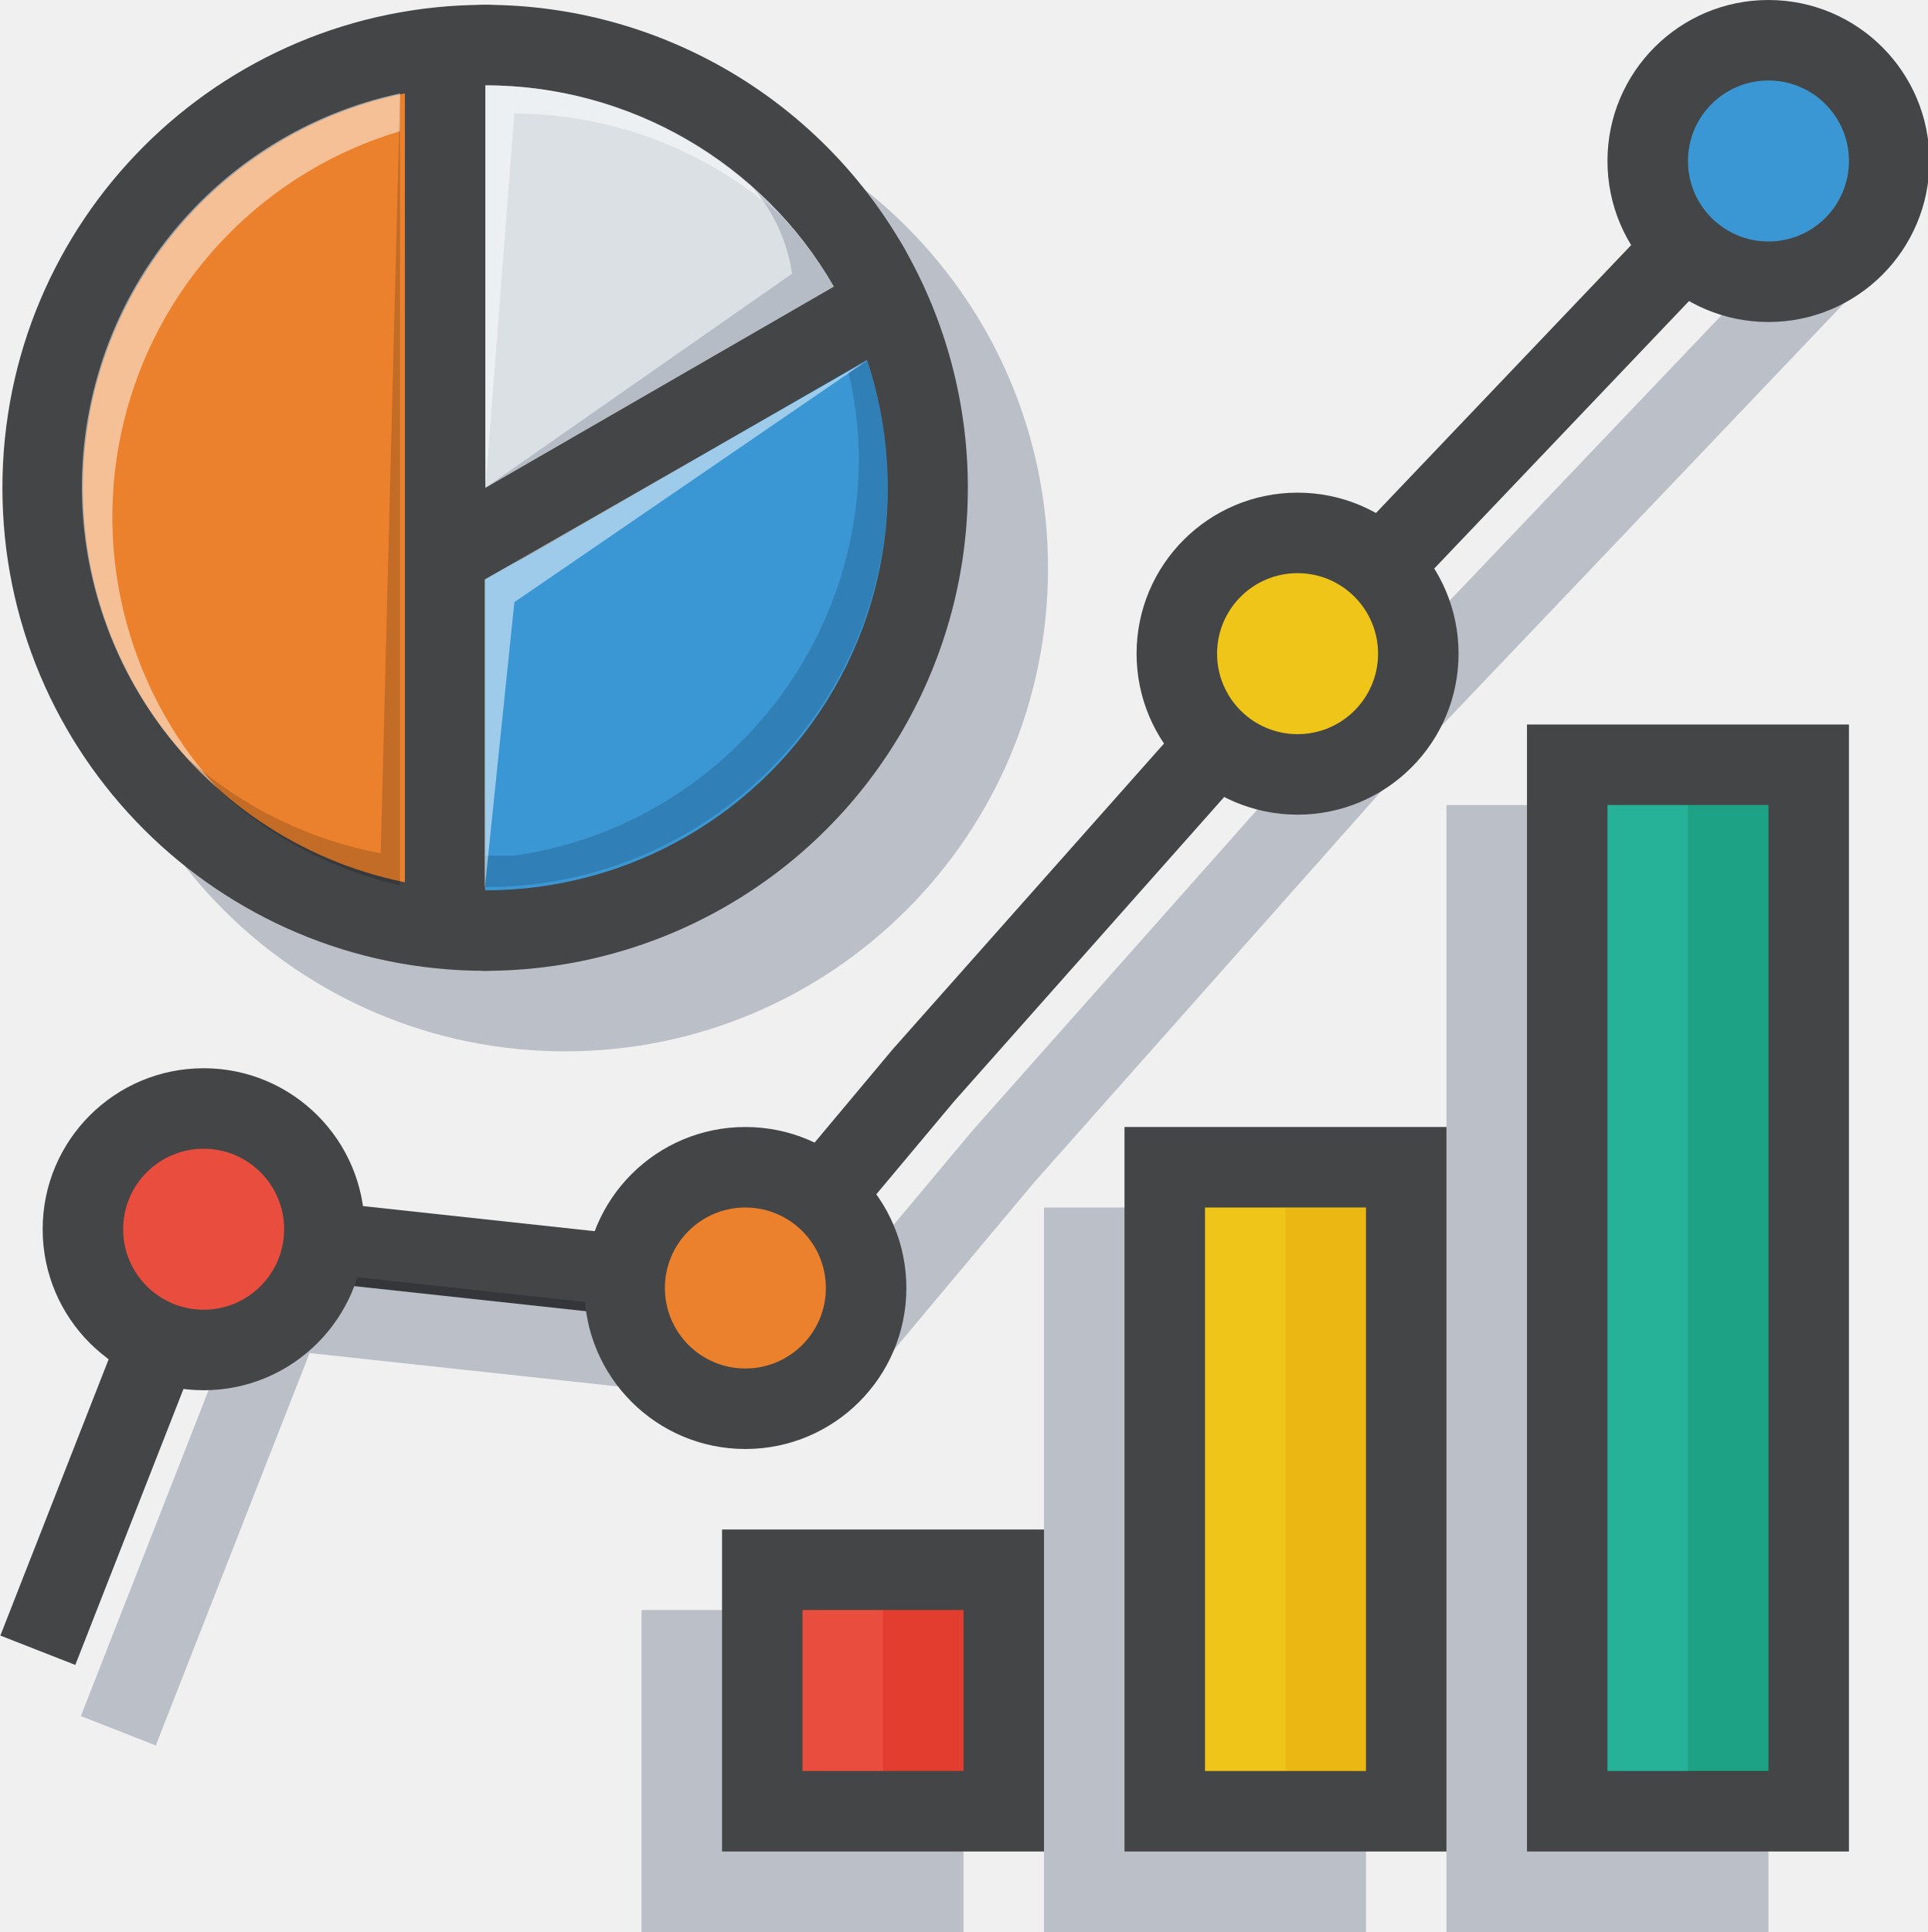
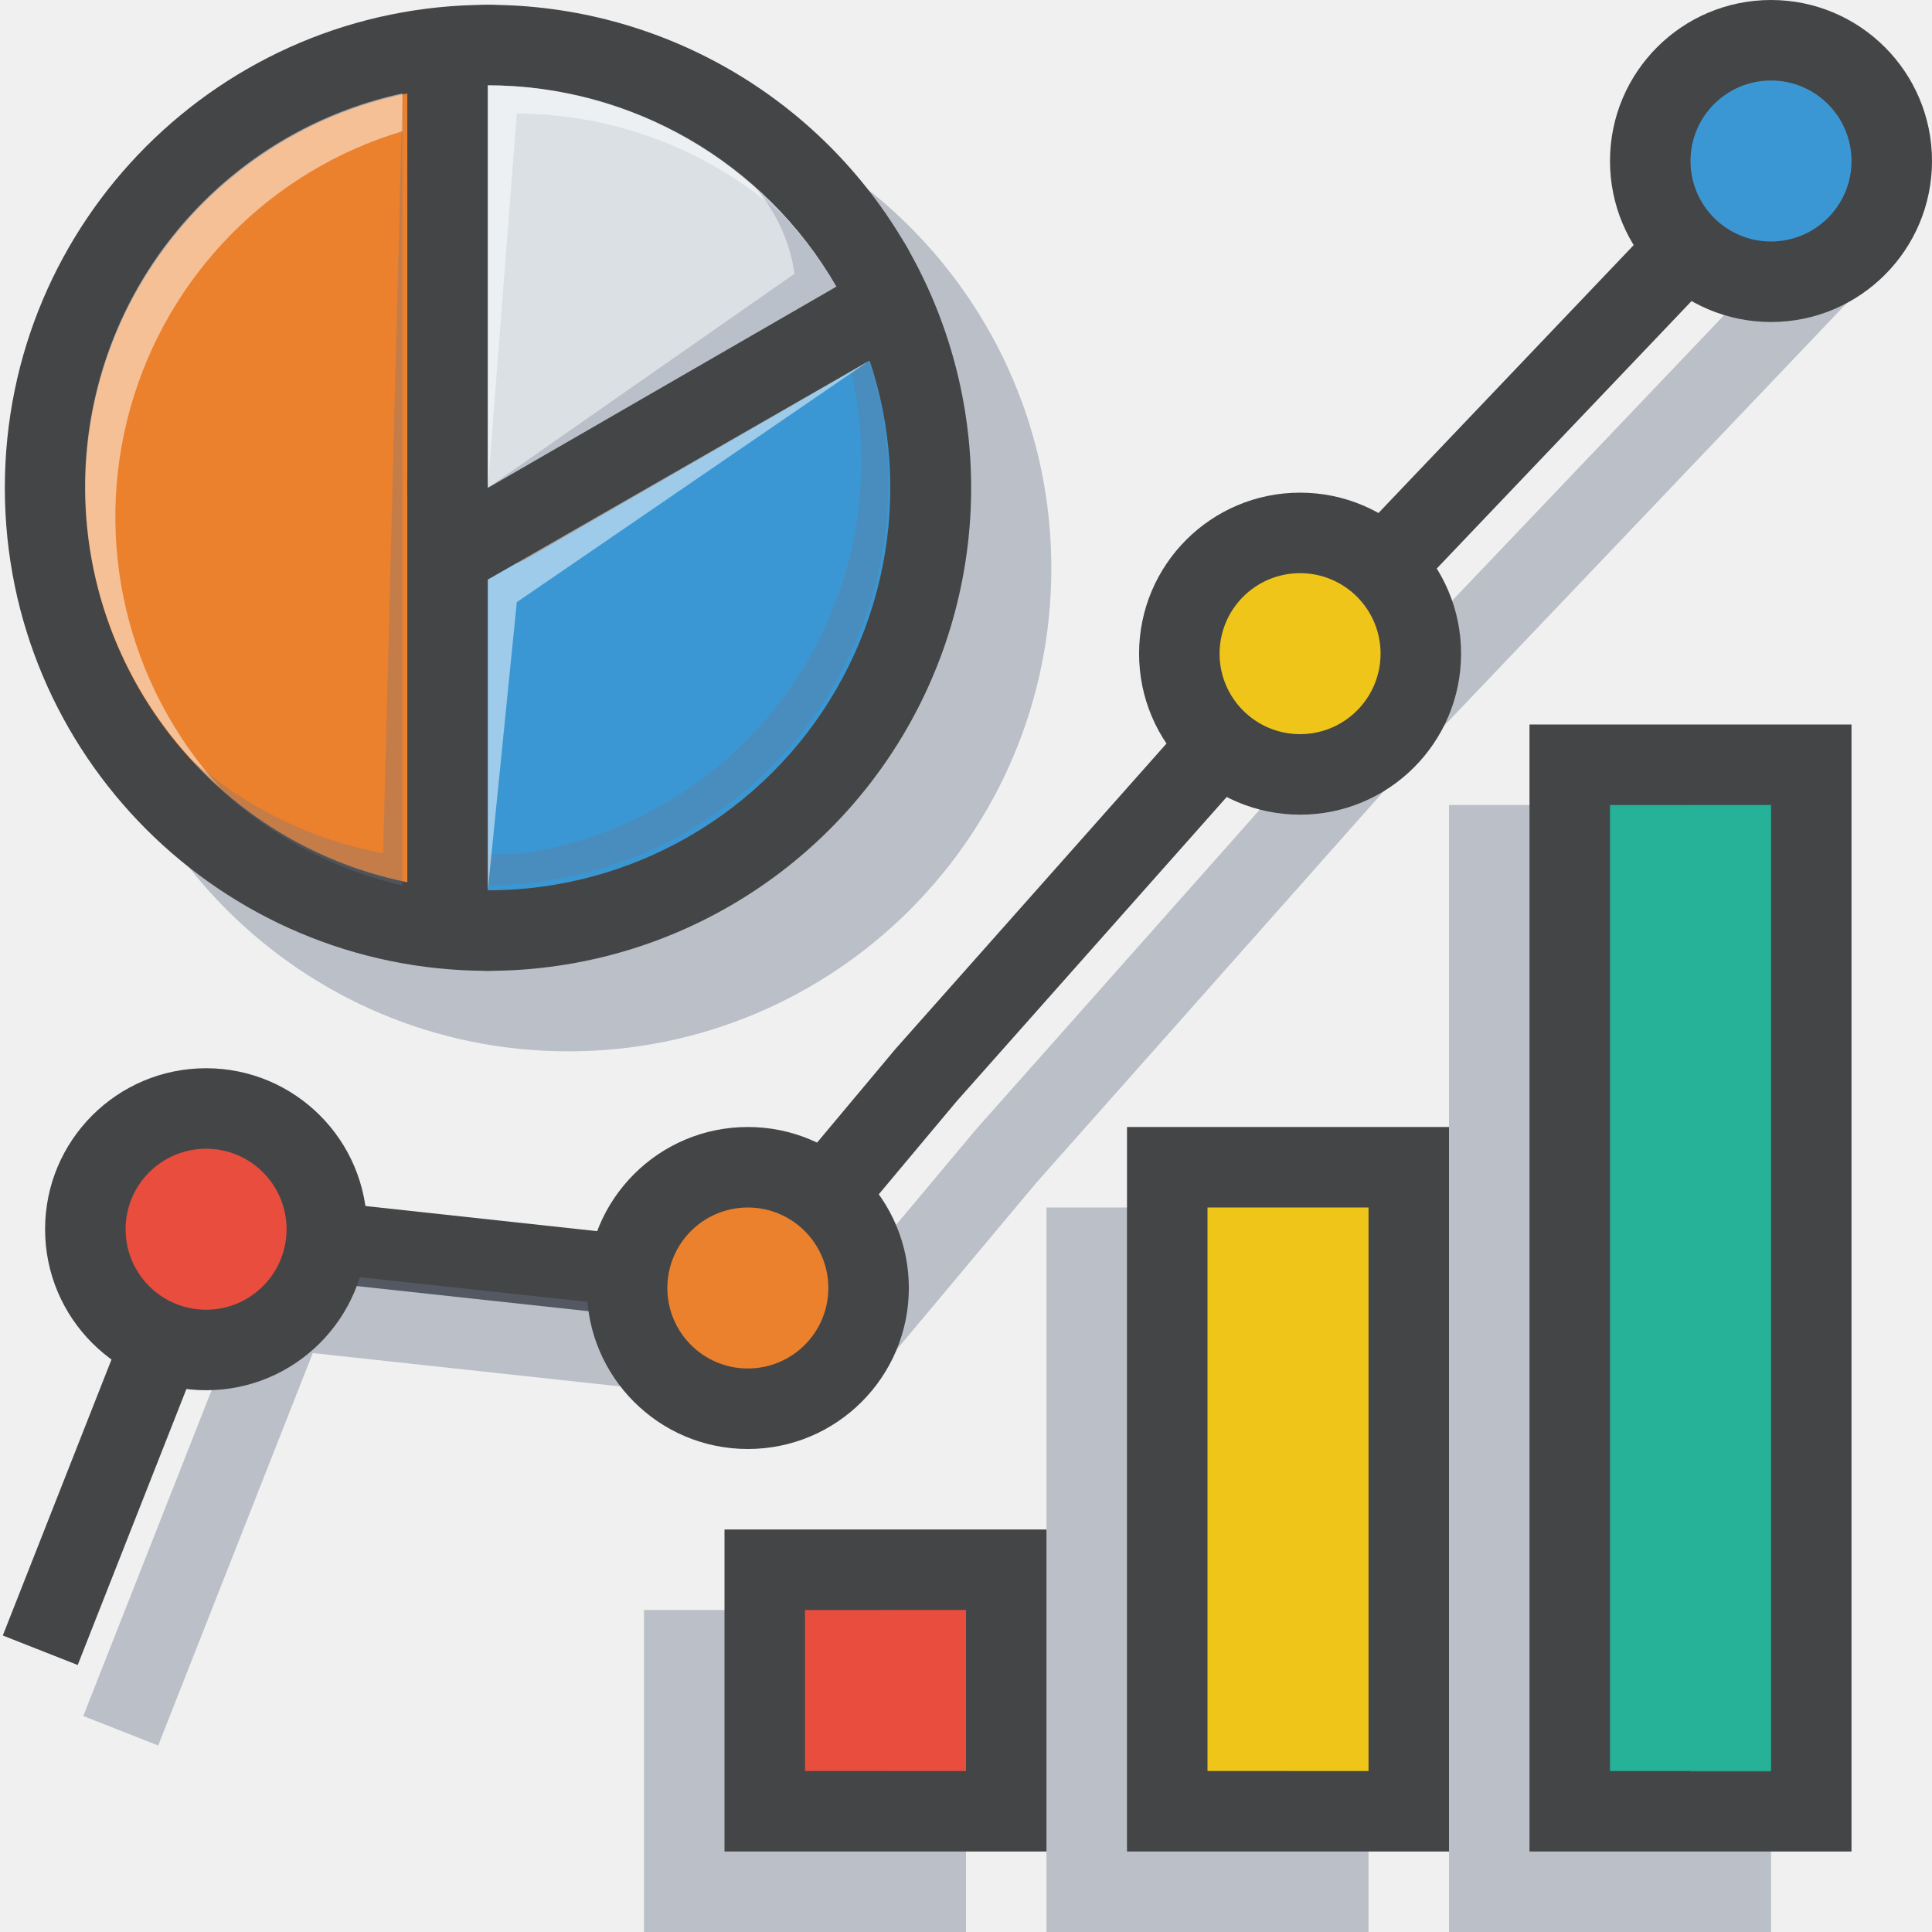
- <svg xmlns="http://www.w3.org/2000/svg" viewBox="0 0 23.95 24">
+ <svg xmlns="http://www.w3.org/2000/svg" viewBox="0 0 24 24">
  <defs>
-     <style>.cls-1,.cls-13,.cls-14{fill:none;}.cls-2{isolation:isolate;}.cls-3{clip-path:url(#clip-path);}.cls-16,.cls-4{fill:#69768b;}.cls-14,.cls-4{opacity:0.4;}.cls-14,.cls-16,.cls-4,.cls-7{mix-blend-mode:multiply;}.cls-5{fill:#26b298;}.cls-6{fill:#444546;}.cls-16,.cls-7{opacity:0.3;}.cls-8{fill:#efc519;}.cls-9{fill:#e84d3d;}.cls-10{fill:#eb802d;}.cls-11{fill:#3b97d3;}.cls-12{fill:#dbe0e4;}.cls-13{stroke:#444546;}.cls-13,.cls-14{stroke-miterlimit:10;}.cls-14{stroke:#69768b;}.cls-15{fill:#fff;opacity:0.5;}.cls-15,.cls-16{fill-rule:evenodd;}</style>
-     <clipPath id="clip-path" transform="translate(-0.03)">
-       <rect id="SVGID" class="cls-1" width="24" height="24" transform="translate(24 0) rotate(90)" />
+     <clipPath id="clip-path">
+       <rect id="SVGID" width="24" height="24" transform="translate(24) rotate(90)" fill="none" />
    </clipPath>
  </defs>
-   <g class="cls-2">
-     <g id="Layer_2" data-name="Layer 2">
-       <g id="Layer_1-2" data-name="Layer 1">
-         <g class="cls-3">
-           <rect class="cls-4" x="17.97" y="10" width="4" height="14" />
-           <rect class="cls-4" x="12.97" y="15" width="4" height="9" />
-           <rect class="cls-4" x="8" y="20" width="4" height="4" transform="translate(31.97 12) rotate(90)" />
-           <rect class="cls-5" x="19.47" y="9.5" width="3" height="13" />
-           <path class="cls-6" d="M22,10V22H20V10h2m1-1H19V23h4V9Z" transform="translate(-0.03)" />
-           <g class="cls-7">
-             <rect class="cls-5" x="20.97" y="10" width="1" height="12.01" />
-           </g>
-           <rect class="cls-8" x="14.47" y="14.5" width="3" height="8" />
-           <path class="cls-6" d="M17,15v7H15V15h2m1-1H14v9h4V14Z" transform="translate(-0.03)" />
-           <g class="cls-7">
-             <rect class="cls-8" x="15.97" y="15.01" width="1" height="6.99" />
-           </g>
-           <rect class="cls-9" x="9.47" y="19.5" width="3" height="3" />
-           <path class="cls-6" d="M12,20v2H10V20h2m1-1H9v4h4V19Z" transform="translate(-0.03)" />
-           <g class="cls-7">
-             <rect class="cls-9" x="10.97" y="20" width="1" height="2" />
-           </g>
-           <circle class="cls-4" cx="7.02" cy="7.06" r="6" />
-           <path class="cls-10" d="M6.06,11.56a5.5,5.5,0,0,1,0-11,.5.5,0,0,1,.5.5v10A.5.5,0,0,1,6.06,11.56Z" transform="translate(-0.03)" />
-           <path class="cls-6" d="M6.06,1.06v10a5,5,0,0,1,0-10m0-1a6,6,0,0,0,0,12,1,1,0,0,0,1-1v-10a1,1,0,0,0-1-1Z" transform="translate(-0.03)" />
-           <path class="cls-11" d="M6.06,11.56a.5.5,0,0,1-.5-.5v-5a.48.48,0,0,1,.25-.43l4.33-2.5a.45.45,0,0,1,.25-.07.5.5,0,0,1,.43.25,5.5,5.5,0,0,1-4.76,8.25Z" transform="translate(-0.03)" />
-           <path class="cls-6" d="M10.39,3.56a5,5,0,0,1-4.33,7.5v-5l4.33-2.5m0-1a1,1,0,0,0-.5.13L5.56,5.19a1,1,0,0,0-.5.87v5a1,1,0,0,0,1,1,6,6,0,0,0,5.19-9,1,1,0,0,0-.86-.5Z" transform="translate(-0.03)" />
-           <path class="cls-12" d="M6.06,6.56a.45.45,0,0,1-.25-.07.48.48,0,0,1-.25-.43v-5a.5.5,0,0,1,.5-.5,5.5,5.5,0,0,1,4.76,2.75.46.46,0,0,1,0,.38.5.5,0,0,1-.23.3L6.31,6.49A.47.47,0,0,1,6.06,6.56Z" transform="translate(-0.03)" />
-           <path class="cls-6" d="M6.06,1.06a5,5,0,0,1,4.33,2.5L6.06,6.06v-5m0-1a1,1,0,0,0-1,1v5a1,1,0,0,0,.5.86,1,1,0,0,0,.5.14,1,1,0,0,0,.5-.14l4.33-2.5a1,1,0,0,0,.36-1.36,6,6,0,0,0-5.19-3Z" transform="translate(-0.03)" />
-           <polygon class="cls-6" points="6.02 7.2 6.89 6.71 6 6.59 6.02 7.2" />
-           <polyline class="cls-13" points="0.47 20.5 2.52 15.27 9.26 16 11.47 13.36 16.12 8.12 21.95 2" />
-           <polyline class="cls-14" points="1.47 21.5 3.52 16.27 10.26 17 12.47 14.36 17.12 9.12 22.95 3" />
-           <circle class="cls-9" cx="2.52" cy="15.27" r="1.5" />
-           <path class="cls-6" d="M2.56,14.27a1,1,0,1,1-1,1,1,1,0,0,1,1-1m0-1a2,2,0,1,0,2,2,2,2,0,0,0-2-2Z" transform="translate(-0.03)" />
-           <circle class="cls-8" cx="16.12" cy="8.12" r="1.5" />
-           <path class="cls-6" d="M16.15,7.12a1,1,0,1,1-1,1,1,1,0,0,1,1-1m0-1a2,2,0,1,0,2,2,2,2,0,0,0-2-2Z" transform="translate(-0.03)" />
-           <circle class="cls-11" cx="21.95" cy="2" r="1.5" />
-           <path class="cls-6" d="M22,1a1,1,0,1,1-1,1,1,1,0,0,1,1-1m0-1a2,2,0,1,0,2,2,2,2,0,0,0-2-2Z" transform="translate(-0.03)" />
-           <circle class="cls-10" cx="9.26" cy="16" r="1.5" />
-           <path class="cls-6" d="M9.29,15a1,1,0,1,1-1,1,1,1,0,0,1,1-1m0-1a2,2,0,1,0,2,2,2,2,0,0,0-2-2Z" transform="translate(-0.03)" />
-           <path class="cls-15" d="M5,1.63V1.16A5,5,0,0,0,2.73,9.79,5,5,0,0,1,5,1.63Z" transform="translate(-0.03)" />
-           <path class="cls-15" d="M6.06,1.06v5l.36-4.65A5,5,0,0,1,9.74,2.69,5,5,0,0,0,6.06,1.06Z" transform="translate(-0.03)" />
-           <path class="cls-16" d="M10.39,3.56a5.13,5.13,0,0,0-1-1.22A2.11,2.11,0,0,1,9.87,3.4L6.06,6.06Z" transform="translate(-0.03)" />
-           <path class="cls-16" d="M5,1.16,4.76,10.6A5,5,0,0,1,2.37,9.43,5,5,0,0,0,5,11Z" transform="translate(-0.03)" />
-           <path class="cls-16" d="M10.8,4.48l-.23.14a4.85,4.85,0,0,1,.13,1.09,5,5,0,0,1-4.28,4.92l-.36,0v.39a5,5,0,0,0,5-5A4.89,4.89,0,0,0,10.8,4.48Z" transform="translate(-0.03)" />
-           <polygon class="cls-15" points="6.02 11.06 6.02 7.2 10.77 4.48 6.39 7.48 6.02 11.06" />
+   <g style="isolation:isolate">
+     <g id="Layer_1" data-name="Layer 1">
+       <g clip-path="url(#clip-path)">
+         <rect x="18" y="10" width="4" height="14" fill="#69768b" opacity="0.4" />
+         <rect x="13" y="15" width="4" height="9" fill="#69768b" opacity="0.4" />
+         <rect x="8" y="20" width="4" height="4" transform="translate(32 12) rotate(90)" fill="#69768b" opacity="0.4" />
+         <rect x="19.5" y="9.5" width="3" height="13" fill="#26b298" />
+         <path d="M22,10V22H20V10h2m1-1H19V23h4V9Z" fill="#444546" />
+         <g opacity="0.3">
+           <rect x="21" y="10" width="1" height="12.01" fill="#26b298" />
        </g>
+         <rect x="14.5" y="14.5" width="3" height="8" fill="#efc519" />
+         <path d="M17,15v7H15V15h2m1-1H14v9h4V14Z" fill="#444546" />
+         <g opacity="0.3">
+           <rect x="16" y="15.01" width="1" height="6.99" fill="#efc519" />
+         </g>
+         <rect x="9.5" y="19.5" width="3" height="3" fill="#e84d3d" />
+         <path d="M12,20v2H10V20h2m1-1H9v4h4V19Z" fill="#444546" />
+         <g opacity="0.3">
+           <rect x="11" y="20" width="1" height="2" fill="#e84d3d" />
+         </g>
+         <circle cx="7.06" cy="7.06" r="6" fill="#69768b" opacity="0.4" />
+         <path d="M6.06,11.56a5.5,5.5,0,0,1,0-11,.5.5,0,0,1,.5.5v10A.5.5,0,0,1,6.06,11.56Z" fill="#eb802d" />
+         <path d="M6.06,1.06v10a5,5,0,0,1,0-10m0-1a6,6,0,0,0,0,12,1,1,0,0,0,1-1v-10a1,1,0,0,0-1-1Z" fill="#444546" />
+         <path d="M6.06,11.56a.5.5,0,0,1-.5-.5v-5a.5.5,0,0,1,.25-.43l4.33-2.5a.5.5,0,0,1,.68.18,5.5,5.5,0,0,1-4.76,8.25Z" fill="#3b97d3" />
+         <path d="M10.39,3.56a5,5,0,0,1-4.33,7.5v-5l4.33-2.5m0-1a1,1,0,0,0-.5.13L5.56,5.19a1,1,0,0,0-.5.87v5a1,1,0,0,0,1,1,6,6,0,0,0,5.2-9,1,1,0,0,0-.87-.5Z" fill="#444546" />
+         <path d="M6.06,6.56a.5.5,0,0,1-.5-.5v-5a.5.5,0,0,1,.5-.5,5.52,5.52,0,0,1,4.76,2.75.5.5,0,0,1-.18.68L6.31,6.49A.5.5,0,0,1,6.06,6.56Z" fill="#dbe0e4" />
+         <path d="M6.06,1.06a5,5,0,0,1,4.33,2.5L6.06,6.06v-5m0-1a1,1,0,0,0-1,1v5a1,1,0,0,0,1.5.87l4.33-2.5a1,1,0,0,0,.37-1.37,6,6,0,0,0-5.2-3Z" fill="#444546" />
+         <polygon points="6.06 7.2 6.92 6.71 6.03 6.59 6.06 7.2" fill="#444546" />
+         <polyline points="0.5 20.5 2.56 15.27 9.29 16 11.5 13.36 16.15 8.12 21.98 2" fill="none" stroke="#444546" stroke-miterlimit="10" />
+         <polyline points="1.5 21.5 3.56 16.27 10.29 17 12.5 14.36 17.15 9.12 22.98 3" fill="none" stroke="#69768b" stroke-miterlimit="10" opacity="0.4" />
+         <circle cx="2.56" cy="15.27" r="1.5" fill="#e84d3d" />
+         <path d="M2.56,14.27a1,1,0,1,1-1,1,1,1,0,0,1,1-1m0-1a2,2,0,1,0,2,2,2,2,0,0,0-2-2Z" fill="#444546" />
+         <circle cx="16.15" cy="8.12" r="1.5" fill="#efc519" />
+         <path d="M16.15,7.12a1,1,0,1,1-1,1,1,1,0,0,1,1-1m0-1a2,2,0,1,0,2,2,2,2,0,0,0-2-2Z" fill="#444546" />
+         <circle cx="21.98" cy="2" r="1.5" fill="#3b97d3" />
+         <path d="M22,1a1,1,0,1,1-1,1,1,1,0,0,1,1-1m0-1a2,2,0,1,0,2,2,2,2,0,0,0-2-2Z" fill="#444546" />
+         <circle cx="9.29" cy="16" r="1.5" fill="#eb802d" />
+         <path d="M9.29,15a1,1,0,1,1-1,1,1,1,0,0,1,1-1m0-1a2,2,0,1,0,2,2,2,2,0,0,0-2-2Z" fill="#444546" />
+         <path d="M5,1.63V1.16A5,5,0,0,0,2.73,9.78,5,5,0,0,1,5,1.63Z" fill="#fff" fill-rule="evenodd" opacity="0.5" />
+         <path d="M6.06,1.06v5l.36-4.65A5,5,0,0,1,9.74,2.69,5,5,0,0,0,6.06,1.06Z" fill="#fff" fill-rule="evenodd" opacity="0.5" />
+         <path d="M10.39,3.56a5.12,5.12,0,0,0-1-1.22A2.09,2.09,0,0,1,9.87,3.4L6.06,6.06Z" fill="#69768b" fill-rule="evenodd" opacity="0.3" />
+         <path d="M5,1.16,4.76,10.6A5,5,0,0,1,2.37,9.43,5,5,0,0,0,5,11Z" fill="#69768b" fill-rule="evenodd" opacity="0.3" />
+         <path d="M10.8,4.48l-.23.13a4.92,4.92,0,0,1-4.15,6l-.36,0v.39A5,5,0,0,0,10.8,4.48Z" fill="#69768b" fill-rule="evenodd" opacity="0.3" />
+         <polygon points="6.06 11.06 6.06 7.2 10.8 4.48 6.42 7.48 6.06 11.06" fill="#fff" fill-rule="evenodd" opacity="0.5" />
      </g>
    </g>
  </g>
</svg>
